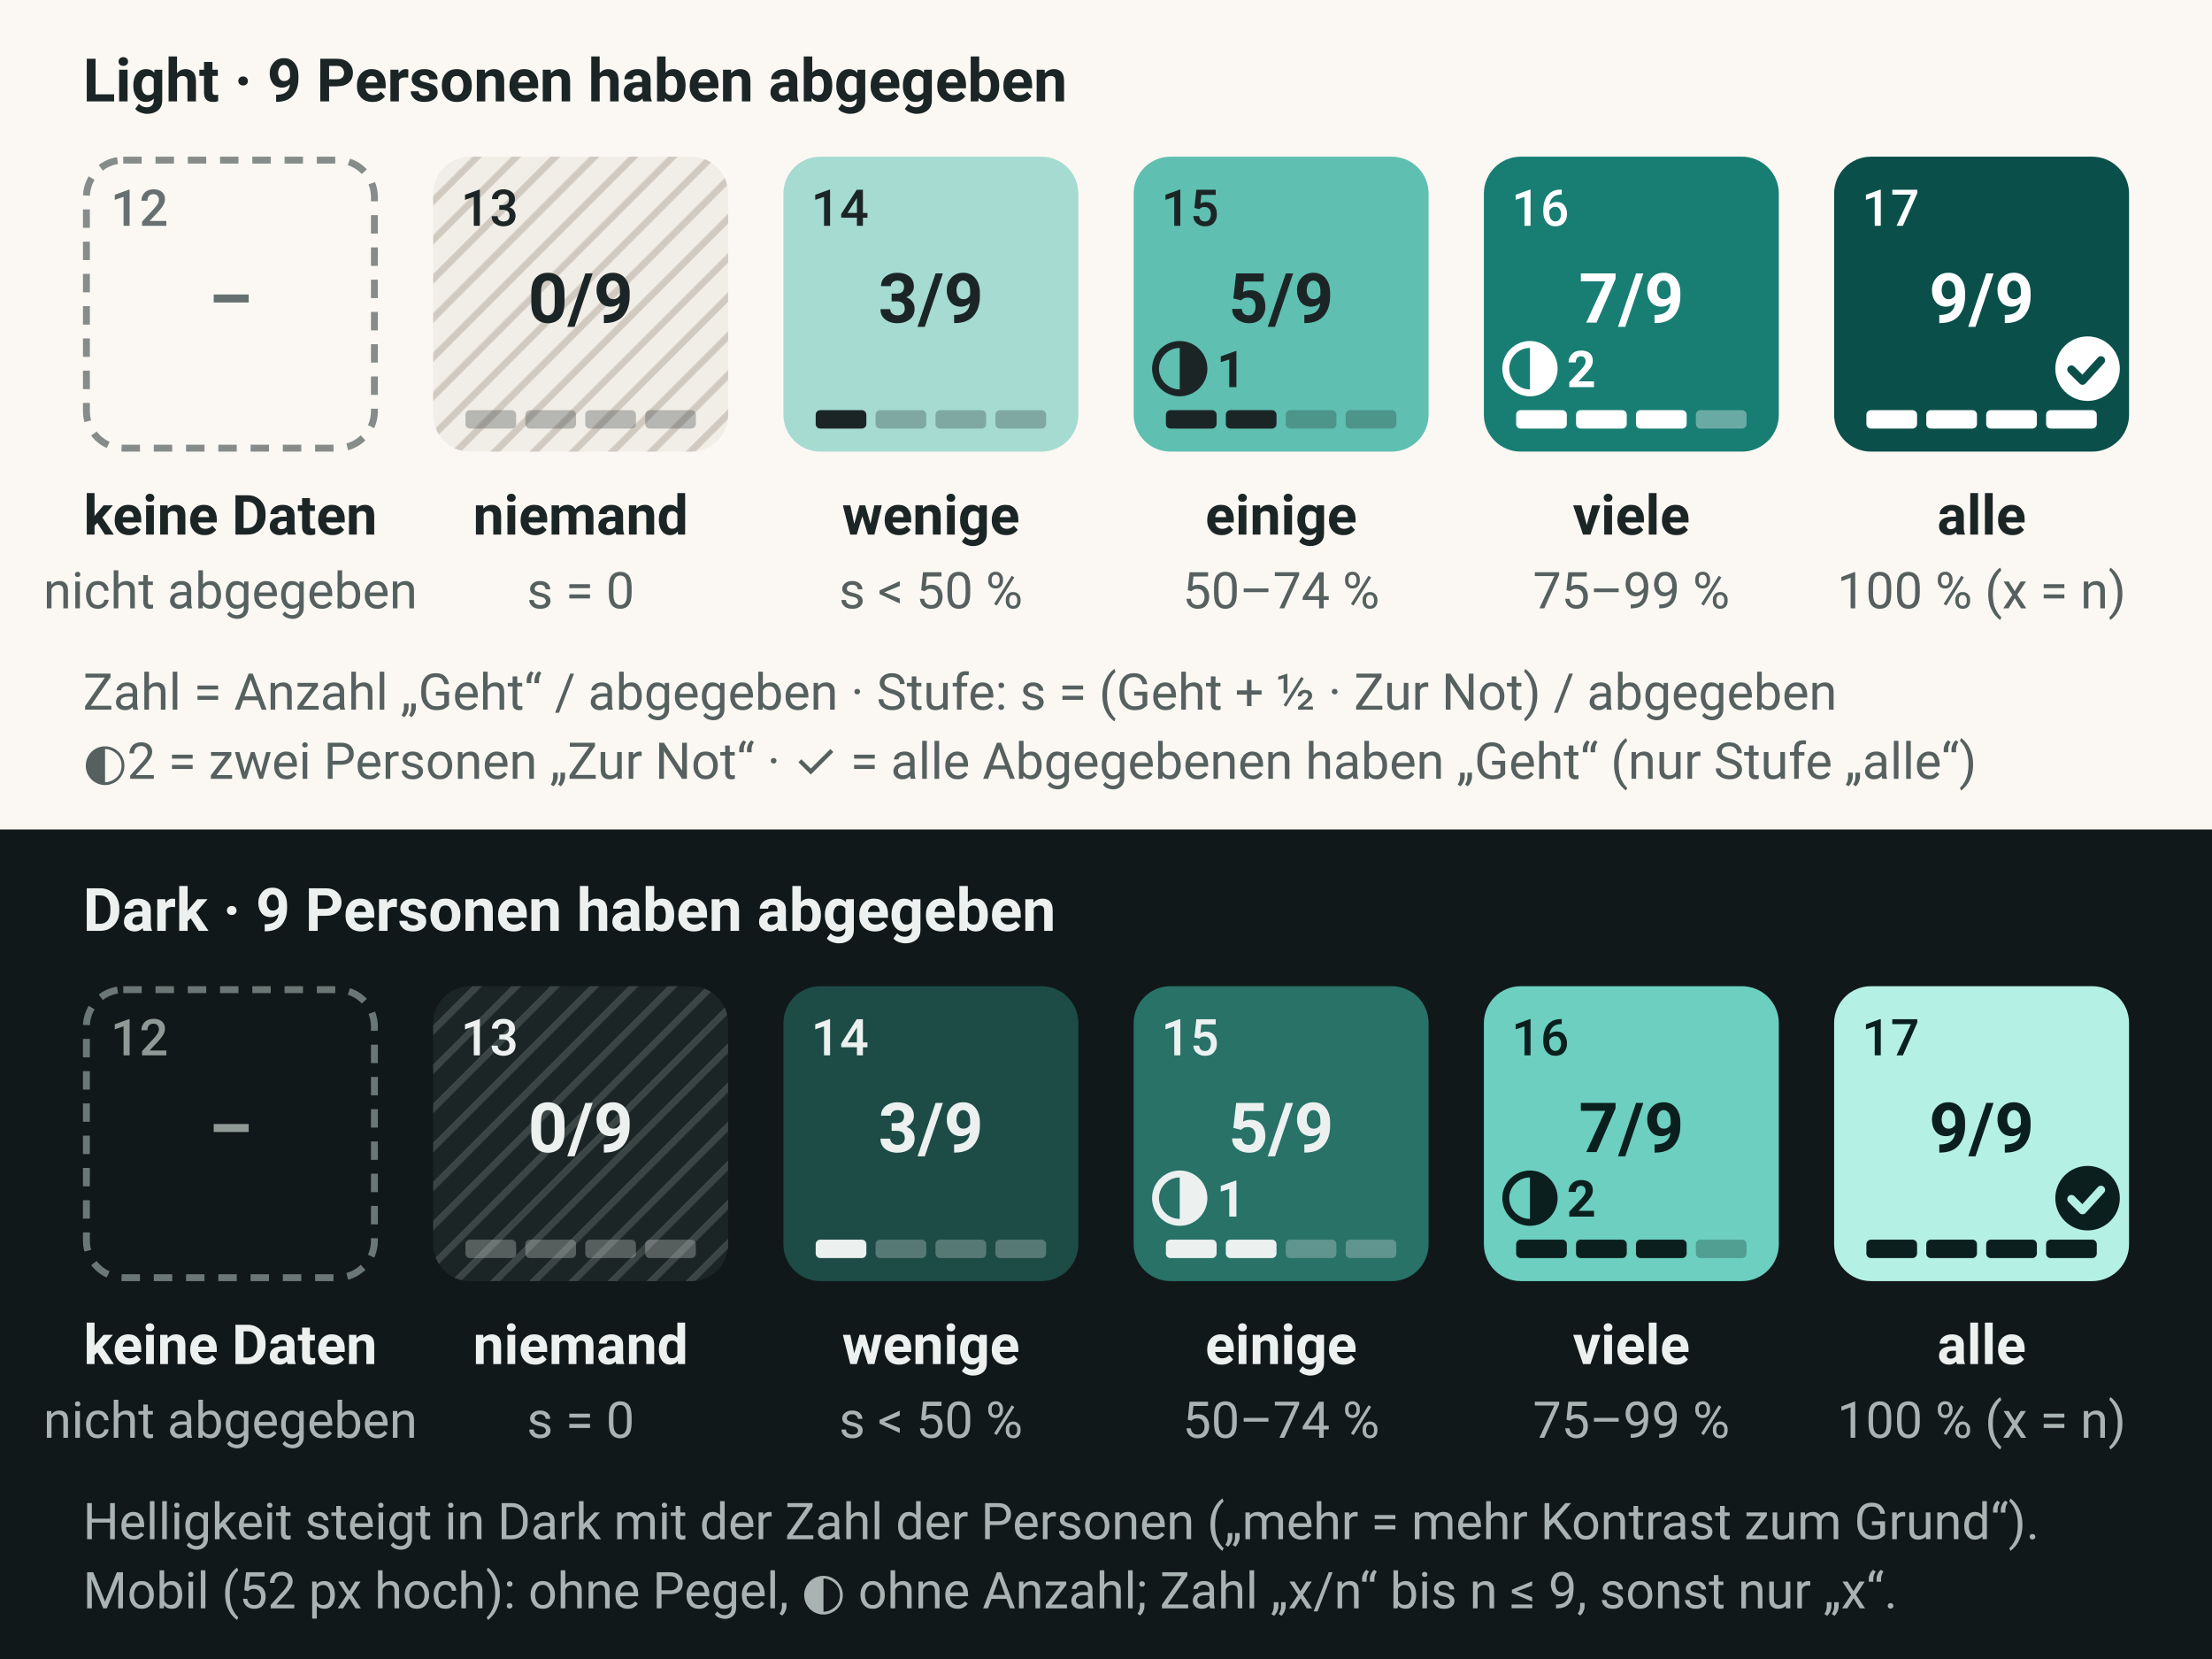
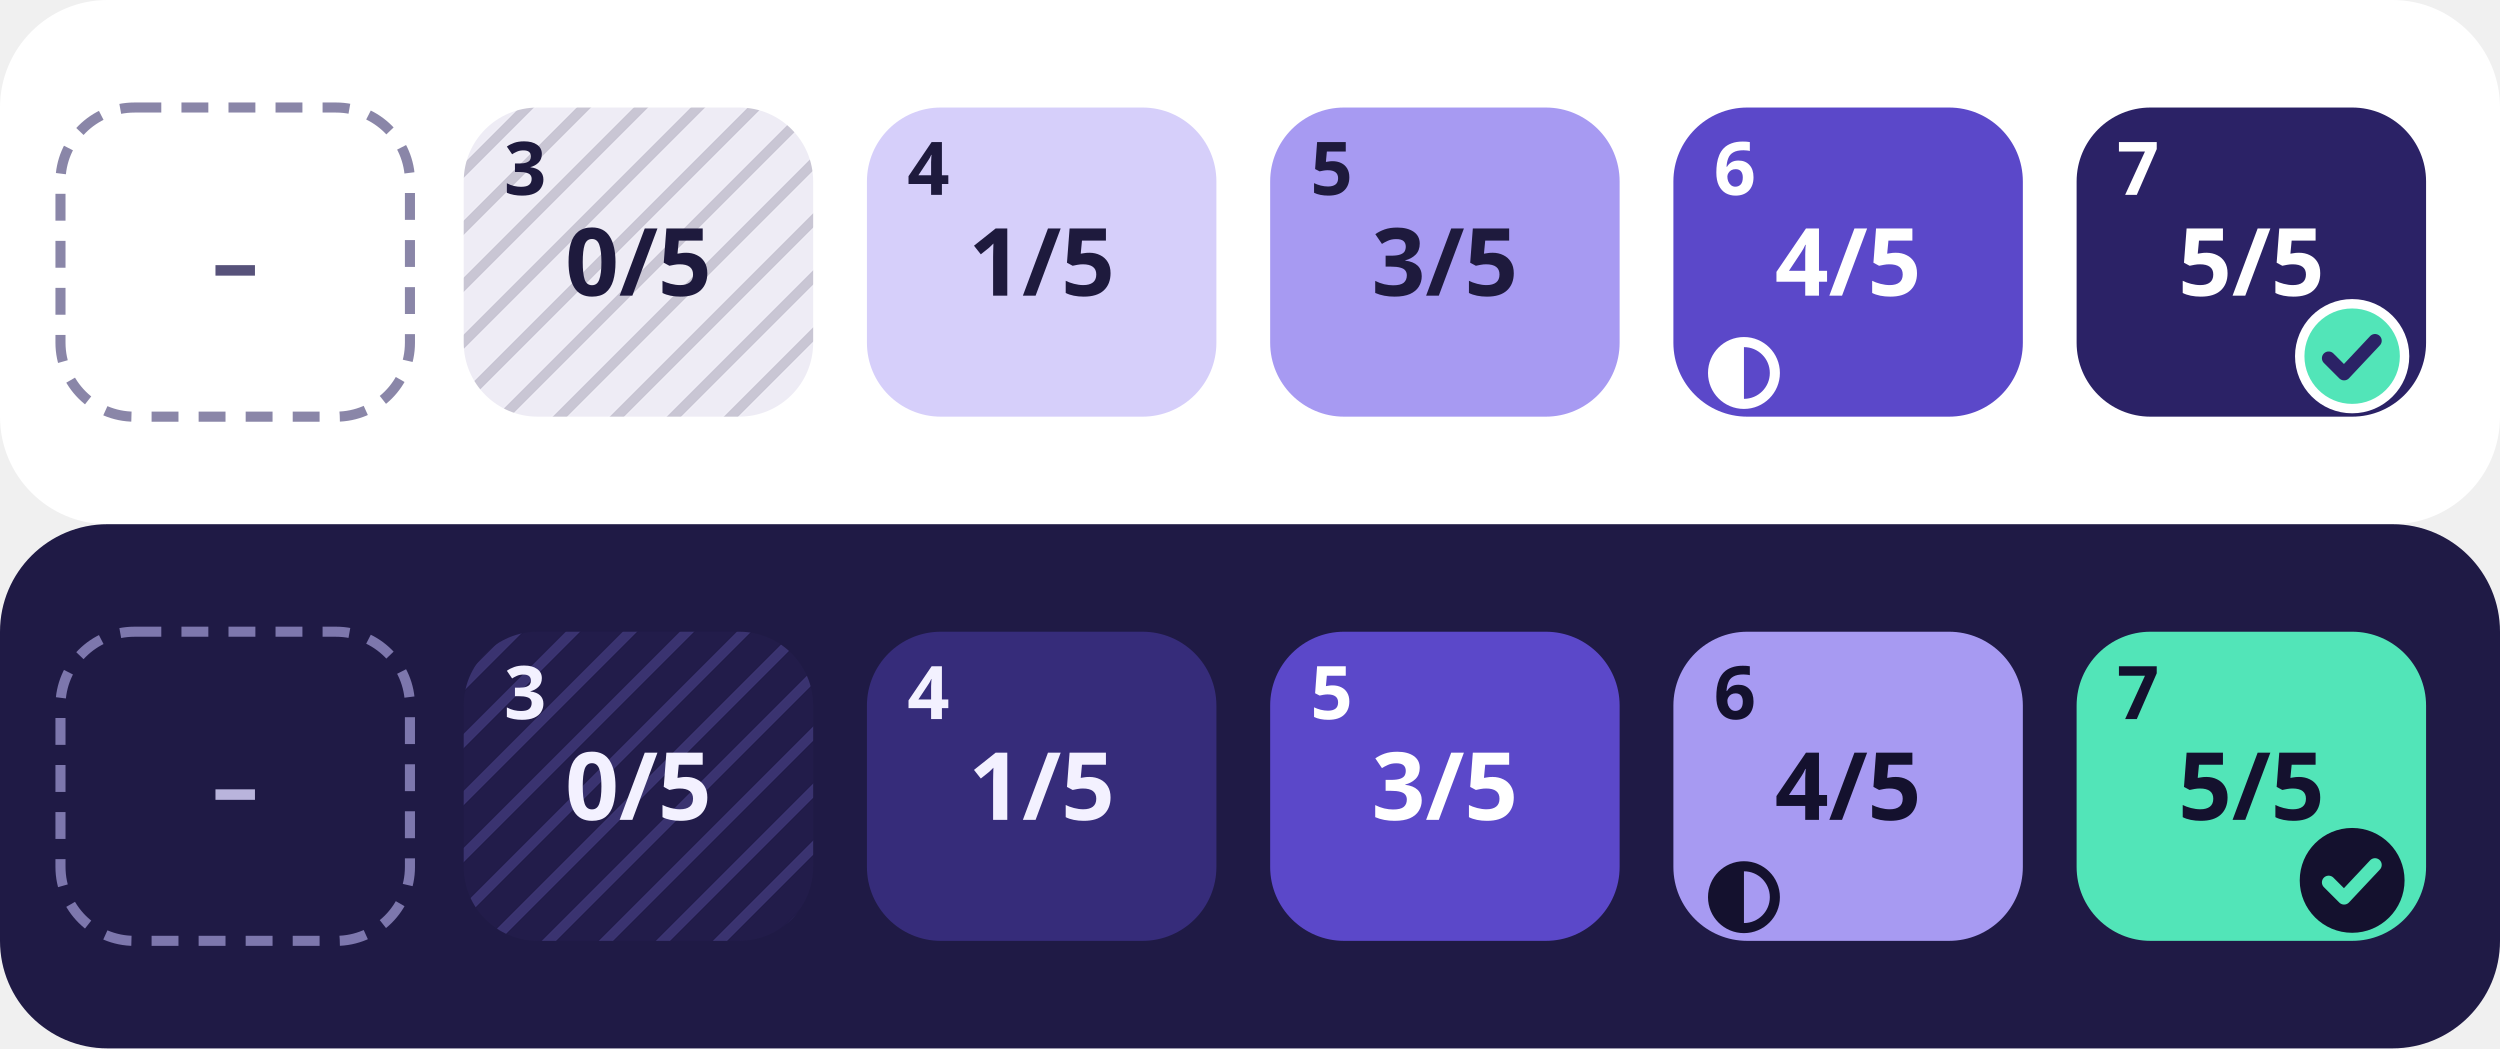
- <svg xmlns="http://www.w3.org/2000/svg" viewBox="0 0 480 360" width="480" height="360" role="img" aria-labelledby="hml-t hml-d">
+ <svg xmlns="http://www.w3.org/2000/svg" viewBox="0 0 372 156" width="744" height="312" role="img" aria-labelledby="t d">
  <defs>
-     <pattern id="hml-hatch-l" width="6" height="6" patternUnits="userSpaceOnUse" patternTransform="rotate(45)">
-       <rect width="1.5" height="6" fill="#CFC9C0" />
+     <pattern id="hl-none-l" width="6" height="6" patternUnits="userSpaceOnUse" patternTransform="rotate(45)">
+       <rect width="6" height="6" fill="#EEECF5" />
+       <rect width="1.5" height="6" fill="#C9C6D4" />
    </pattern>
-     <pattern id="hml-hatch-d" width="6" height="6" patternUnits="userSpaceOnUse" patternTransform="rotate(45)">
-       <rect width="1.5" height="6" fill="#3A4544" />
+     <pattern id="hl-none-d" width="6" height="6" patternUnits="userSpaceOnUse" patternTransform="rotate(45)">
+       <rect width="6" height="6" fill="#221C4A" />
+       <rect width="1.5" height="6" fill="#3A3370" />
    </pattern>
  </defs>
-   <style>
-     .t  { font-family: system-ui, -apple-system, "Segoe UI", Roboto, sans-serif; font-size: 13px; font-weight: 700; }
-     .d  { font-family: system-ui, -apple-system, "Segoe UI", Roboto, sans-serif; font-size: 11px; font-weight: 500; }
-     .c  { font-family: system-ui, -apple-system, "Segoe UI", Roboto, sans-serif; font-size: 11px; font-weight: 700; font-variant-numeric: tabular-nums; }
-     .n  { font-family: system-ui, -apple-system, "Segoe UI", Roboto, sans-serif; font-size: 15px; font-weight: 700; font-variant-numeric: tabular-nums; }
-     .l  { font-family: system-ui, -apple-system, "Segoe UI", Roboto, sans-serif; font-size: 12px; font-weight: 600; }
-     .s  { font-family: system-ui, -apple-system, "Segoe UI", Roboto, sans-serif; font-size: 11px; font-weight: 400; }
-   </style>
-   <rect width="480" height="180" fill="#FBF8F3" />
-   <text x="18" y="22" class="t" fill="#1C2526">Light · 9 Personen haben abgegeben</text>
-   <g transform="translate(18 34)">
-     <rect x="0.75" y="0.75" width="62.5" height="62.5" rx="8" fill="none" stroke="#858C8A" stroke-width="1.5" stroke-dasharray="4 3" />
-     <g fill="#667070">
-       <text x="6" y="15" class="d">12</text>
-       <text x="32" y="36" class="n" text-anchor="middle">–</text>
-     </g>
+   <rect x="0" y="0" width="372" height="78" rx="16" fill="#FFFFFF" />
+   <g font-family="Plus Jakarta Sans, Figtree, sans-serif" text-anchor="middle">
+     <rect x="9" y="16" width="52" height="46" rx="11" fill="none" stroke="#8A86A8" stroke-width="1.5" stroke-dasharray="4 3" />
+     <text x="35" y="44" font-weight="800" font-size="14" fill="#57527A">–</text>
+     <rect x="69" y="16" width="52" height="46" rx="11" fill="url(#hl-none-l)" />
+     <text x="95" y="44" font-weight="800" font-size="14" fill="#1E1A3D">0/5</text>
+     <rect x="129" y="16" width="52" height="46" rx="11" fill="#D6CFFA" />
+     <text x="155" y="44" font-weight="800" font-size="14" fill="#1E1A3D">1/5</text>
+     <rect x="189" y="16" width="52" height="46" rx="11" fill="#A79AF2" />
+     <text x="215" y="44" font-weight="800" font-size="14" fill="#1E1A3D">3/5</text>
+     <rect x="249" y="16" width="52" height="46" rx="11" fill="#5B48C9" />
+     <text x="275" y="44" font-weight="800" font-size="14" fill="#FFFFFF">4/5</text>
+     <rect x="309" y="16" width="52" height="46" rx="11" fill="#2B2266" />
+     <text x="335" y="44" font-weight="800" font-size="14" fill="#FFFFFF">5/5</text>
  </g>
-   <g transform="translate(94 34)">
-     <rect width="64" height="64" rx="8" fill="#F1EEE8" />
-     <rect width="64" height="64" rx="8" fill="url(#hml-hatch-l)" />
-     <g fill="#1C2526">
-       <text x="6" y="15" class="d">13</text>
-       <text x="32" y="36" class="n" text-anchor="middle">0/9</text>
-       <g opacity="0.28">
-         <rect x="7" y="55" width="11" height="4" rx="1" />
-         <rect x="20" y="55" width="11" height="4" rx="1" />
-         <rect x="33" y="55" width="11" height="4" rx="1" />
-         <rect x="46" y="55" width="11" height="4" rx="1" />
-       </g>
-     </g>
+   <g font-family="Figtree, sans-serif" font-weight="600" font-size="11">
+     <text x="75" y="29" fill="#1E1A3D">3</text>
+     <text x="135" y="29" fill="#1E1A3D">4</text>
+     <text x="195" y="29" fill="#1E1A3D">5</text>
+     <text x="255" y="29" fill="#FFFFFF">6</text>
+     <text x="315" y="29" fill="#FFFFFF">7</text>
  </g>
-   <g transform="translate(170 34)">
-     <rect width="64" height="64" rx="8" fill="#A6DBD2" />
-     <g fill="#1C2526">
-       <text x="6" y="15" class="d">14</text>
-       <text x="32" y="36" class="n" text-anchor="middle">3/9</text>
-       <rect x="7" y="55" width="11" height="4" rx="1" />
-       <g opacity="0.28">
-         <rect x="20" y="55" width="11" height="4" rx="1" />
-         <rect x="33" y="55" width="11" height="4" rx="1" />
-         <rect x="46" y="55" width="11" height="4" rx="1" />
-       </g>
-     </g>
+   <g transform="translate(254 50)">
+     <circle cx="5.5" cy="5.5" r="4.6" fill="none" stroke="#FFFFFF" stroke-width="1.5" />
+     <path d="M5.5 0.9a4.6 4.6 0 0 0 0 9.2z" fill="#FFFFFF" />
  </g>
-   <g transform="translate(246 34)">
-     <rect width="64" height="64" rx="8" fill="#5FBFB1" />
-     <g fill="#1C2526">
-       <text x="6" y="15" class="d">15</text>
-       <text x="32" y="36" class="n" text-anchor="middle">5/9</text>
-       <circle cx="10" cy="46" r="5.25" fill="none" stroke="#1C2526" stroke-width="1.5" />
-       <path d="M10 40.75a5.25 5.25 0 0 1 0 10.5z" />
-       <text x="18" y="50" class="c">1</text>
-       <rect x="7" y="55" width="11" height="4" rx="1" />
-       <rect x="20" y="55" width="11" height="4" rx="1" />
-       <g opacity="0.28">
-         <rect x="33" y="55" width="11" height="4" rx="1" />
-         <rect x="46" y="55" width="11" height="4" rx="1" />
-       </g>
-     </g>
+   <g transform="translate(342 45)">
+     <circle cx="8" cy="8" r="7.8" fill="#52E5B8" stroke="#FFFFFF" stroke-width="1.4" />
+     <path d="M4.5 8.3l2.3 2.3 4.6-4.9" fill="none" stroke="#2B2266" stroke-width="2" stroke-linecap="round" stroke-linejoin="round" />
  </g>
-   <g transform="translate(322 34)">
-     <rect width="64" height="64" rx="8" fill="#187E73" />
-     <g fill="#FFFFFF">
-       <text x="6" y="15" class="d">16</text>
-       <text x="32" y="36" class="n" text-anchor="middle">7/9</text>
-       <circle cx="10" cy="46" r="5.25" fill="none" stroke="#FFFFFF" stroke-width="1.5" />
-       <path d="M10 40.75a5.25 5.25 0 0 1 0 10.5z" />
-       <text x="18" y="50" class="c">2</text>
-       <rect x="7" y="55" width="11" height="4" rx="1" />
-       <rect x="20" y="55" width="11" height="4" rx="1" />
-       <rect x="33" y="55" width="11" height="4" rx="1" />
-       <g opacity="0.35">
-         <rect x="46" y="55" width="11" height="4" rx="1" />
-       </g>
-     </g>
+   <rect x="0" y="78" width="372" height="78" rx="16" fill="#1F1A45" />
+   <g font-family="Plus Jakarta Sans, Figtree, sans-serif" text-anchor="middle">
+     <rect x="9" y="94" width="52" height="46" rx="11" fill="none" stroke="#7D77AD" stroke-width="1.5" stroke-dasharray="4 3" />
+     <text x="35" y="122" font-weight="800" font-size="14" fill="#B9B4DC">–</text>
+     <rect x="69" y="94" width="52" height="46" rx="11" fill="url(#hl-none-d)" />
+     <text x="95" y="122" font-weight="800" font-size="14" fill="#F3F1FF">0/5</text>
+     <rect x="129" y="94" width="52" height="46" rx="11" fill="#362C7A" />
+     <text x="155" y="122" font-weight="800" font-size="14" fill="#F3F1FF">1/5</text>
+     <rect x="189" y="94" width="52" height="46" rx="11" fill="#5B48C9" />
+     <text x="215" y="122" font-weight="800" font-size="14" fill="#FFFFFF">3/5</text>
+     <rect x="249" y="94" width="52" height="46" rx="11" fill="#A79AF2" />
+     <text x="275" y="122" font-weight="800" font-size="14" fill="#14112E">4/5</text>
+     <rect x="309" y="94" width="52" height="46" rx="11" fill="#52E5B8" />
+     <text x="335" y="122" font-weight="800" font-size="14" fill="#14112E">5/5</text>
  </g>
-   <g transform="translate(398 34)">
-     <rect width="64" height="64" rx="8" fill="#0B4F4A" />
-     <g fill="#FFFFFF">
-       <text x="6" y="15" class="d">17</text>
-       <text x="32" y="36" class="n" text-anchor="middle">9/9</text>
-       <circle cx="55" cy="46" r="7" />
-       <rect x="7" y="55" width="11" height="4" rx="1" />
-       <rect x="20" y="55" width="11" height="4" rx="1" />
-       <rect x="33" y="55" width="11" height="4" rx="1" />
-       <rect x="46" y="55" width="11" height="4" rx="1" />
-     </g>
-     <path d="M51.5 46.2l2.4 2.4 4-4.4" fill="none" stroke="#0B4F4A" stroke-width="1.8" stroke-linecap="round" stroke-linejoin="round" />
+   <g font-family="Figtree, sans-serif" font-weight="600" font-size="11">
+     <text x="75" y="107" fill="#F3F1FF">3</text>
+     <text x="135" y="107" fill="#F3F1FF">4</text>
+     <text x="195" y="107" fill="#FFFFFF">5</text>
+     <text x="255" y="107" fill="#14112E">6</text>
+     <text x="315" y="107" fill="#14112E">7</text>
  </g>
-   <g fill="#1C2526" text-anchor="middle" class="l">
-     <text x="50" y="116">keine Daten</text>
-     <text x="126" y="116">niemand</text>
-     <text x="202" y="116">wenige</text>
-     <text x="278" y="116">einige</text>
-     <text x="354" y="116">viele</text>
-     <text x="430" y="116">alle</text>
+   <g transform="translate(254 128)">
+     <circle cx="5.5" cy="5.5" r="4.6" fill="none" stroke="#14112E" stroke-width="1.5" />
+     <path d="M5.5 0.9a4.6 4.6 0 0 0 0 9.2z" fill="#14112E" />
  </g>
-   <g fill="#55605F" text-anchor="middle" class="s">
-     <text x="50" y="132">nicht abgegeben</text>
-     <text x="126" y="132">s = 0</text>
-     <text x="202" y="132">s &lt; 50 %</text>
-     <text x="278" y="132">50–74 %</text>
-     <text x="354" y="132">75–99 %</text>
-     <text x="430" y="132">100 % (x = n)</text>
+   <g transform="translate(342 123)">
+     <circle cx="8" cy="8" r="7.8" fill="#14112E" />
+     <path d="M4.5 8.3l2.3 2.3 4.6-4.9" fill="none" stroke="#52E5B8" stroke-width="2" stroke-linecap="round" stroke-linejoin="round" />
  </g>
-   <text x="18" y="154" class="s" fill="#55605F">Zahl = Anzahl „Geht“ / abgegeben · Stufe: s = (Geht + ½ · Zur Not) / abgegeben</text>
-   <text x="18" y="169" class="s" fill="#55605F">◐2 = zwei Personen „Zur Not“ · ✓ = alle Abgegebenen haben „Geht“ (nur Stufe „alle“)</text>
-   <rect y="180" width="480" height="180" fill="#111819" />
-   <text x="18" y="202" class="t" fill="#ECF1F0">Dark · 9 Personen haben abgegeben</text>
-   <g transform="translate(18 214)">
-     <rect x="0.75" y="0.75" width="62.5" height="62.5" rx="8" fill="none" stroke="#6B7775" stroke-width="1.5" stroke-dasharray="4 3" />
-     <g fill="#8F9A97">
-       <text x="6" y="15" class="d">12</text>
-       <text x="32" y="36" class="n" text-anchor="middle">–</text>
-     </g>
-   </g>
-   <g transform="translate(94 214)">
-     <rect width="64" height="64" rx="8" fill="#1C2526" />
-     <rect width="64" height="64" rx="8" fill="url(#hml-hatch-d)" />
-     <g fill="#ECF1F0">
-       <text x="6" y="15" class="d">13</text>
-       <text x="32" y="36" class="n" text-anchor="middle">0/9</text>
-       <g opacity="0.28">
-         <rect x="7" y="55" width="11" height="4" rx="1" />
-         <rect x="20" y="55" width="11" height="4" rx="1" />
-         <rect x="33" y="55" width="11" height="4" rx="1" />
-         <rect x="46" y="55" width="11" height="4" rx="1" />
-       </g>
-     </g>
-   </g>
-   <g transform="translate(170 214)">
-     <rect width="64" height="64" rx="8" fill="#1D4B46" />
-     <g fill="#ECF1F0">
-       <text x="6" y="15" class="d">14</text>
-       <text x="32" y="36" class="n" text-anchor="middle">3/9</text>
-       <rect x="7" y="55" width="11" height="4" rx="1" />
-       <g opacity="0.28">
-         <rect x="20" y="55" width="11" height="4" rx="1" />
-         <rect x="33" y="55" width="11" height="4" rx="1" />
-         <rect x="46" y="55" width="11" height="4" rx="1" />
-       </g>
-     </g>
-   </g>
-   <g transform="translate(246 214)">
-     <rect width="64" height="64" rx="8" fill="#287268" />
-     <g fill="#ECF1F0">
-       <text x="6" y="15" class="d">15</text>
-       <text x="32" y="36" class="n" text-anchor="middle">5/9</text>
-       <circle cx="10" cy="46" r="5.25" fill="none" stroke="#ECF1F0" stroke-width="1.5" />
-       <path d="M10 40.75a5.25 5.25 0 0 1 0 10.5z" />
-       <text x="18" y="50" class="c">1</text>
-       <rect x="7" y="55" width="11" height="4" rx="1" />
-       <rect x="20" y="55" width="11" height="4" rx="1" />
-       <g opacity="0.28">
-         <rect x="33" y="55" width="11" height="4" rx="1" />
-         <rect x="46" y="55" width="11" height="4" rx="1" />
-       </g>
-     </g>
-   </g>
-   <g transform="translate(322 214)">
-     <rect width="64" height="64" rx="8" fill="#6CCFC0" />
-     <g fill="#0B1F1E">
-       <text x="6" y="15" class="d">16</text>
-       <text x="32" y="36" class="n" text-anchor="middle">7/9</text>
-       <circle cx="10" cy="46" r="5.25" fill="none" stroke="#0B1F1E" stroke-width="1.5" />
-       <path d="M10 40.75a5.25 5.25 0 0 1 0 10.5z" />
-       <text x="18" y="50" class="c">2</text>
-       <rect x="7" y="55" width="11" height="4" rx="1" />
-       <rect x="20" y="55" width="11" height="4" rx="1" />
-       <rect x="33" y="55" width="11" height="4" rx="1" />
-       <g opacity="0.28">
-         <rect x="46" y="55" width="11" height="4" rx="1" />
-       </g>
-     </g>
-   </g>
-   <g transform="translate(398 214)">
-     <rect width="64" height="64" rx="8" fill="#B5F0E4" />
-     <g fill="#0B1F1E">
-       <text x="6" y="15" class="d">17</text>
-       <text x="32" y="36" class="n" text-anchor="middle">9/9</text>
-       <circle cx="55" cy="46" r="7" />
-       <rect x="7" y="55" width="11" height="4" rx="1" />
-       <rect x="20" y="55" width="11" height="4" rx="1" />
-       <rect x="33" y="55" width="11" height="4" rx="1" />
-       <rect x="46" y="55" width="11" height="4" rx="1" />
-     </g>
-     <path d="M51.5 46.2l2.4 2.4 4-4.4" fill="none" stroke="#B5F0E4" stroke-width="1.8" stroke-linecap="round" stroke-linejoin="round" />
-   </g>
-   <g fill="#ECF1F0" text-anchor="middle" class="l">
-     <text x="50" y="296">keine Daten</text>
-     <text x="126" y="296">niemand</text>
-     <text x="202" y="296">wenige</text>
-     <text x="278" y="296">einige</text>
-     <text x="354" y="296">viele</text>
-     <text x="430" y="296">alle</text>
-   </g>
-   <g fill="#A9B4B2" text-anchor="middle" class="s">
-     <text x="50" y="312">nicht abgegeben</text>
-     <text x="126" y="312">s = 0</text>
-     <text x="202" y="312">s &lt; 50 %</text>
-     <text x="278" y="312">50–74 %</text>
-     <text x="354" y="312">75–99 %</text>
-     <text x="430" y="312">100 % (x = n)</text>
-   </g>
-   <text x="18" y="334" class="s" fill="#A9B4B2">Helligkeit steigt in Dark mit der Zahl der Personen („mehr = mehr Kontrast zum Grund“).</text>
-   <text x="18" y="349" class="s" fill="#A9B4B2">Mobil (52 px hoch): ohne Pegel, ◐ ohne Anzahl; Zahl „x/n“ bis n ≤ 9, sonst nur „x“.</text>
</svg>
